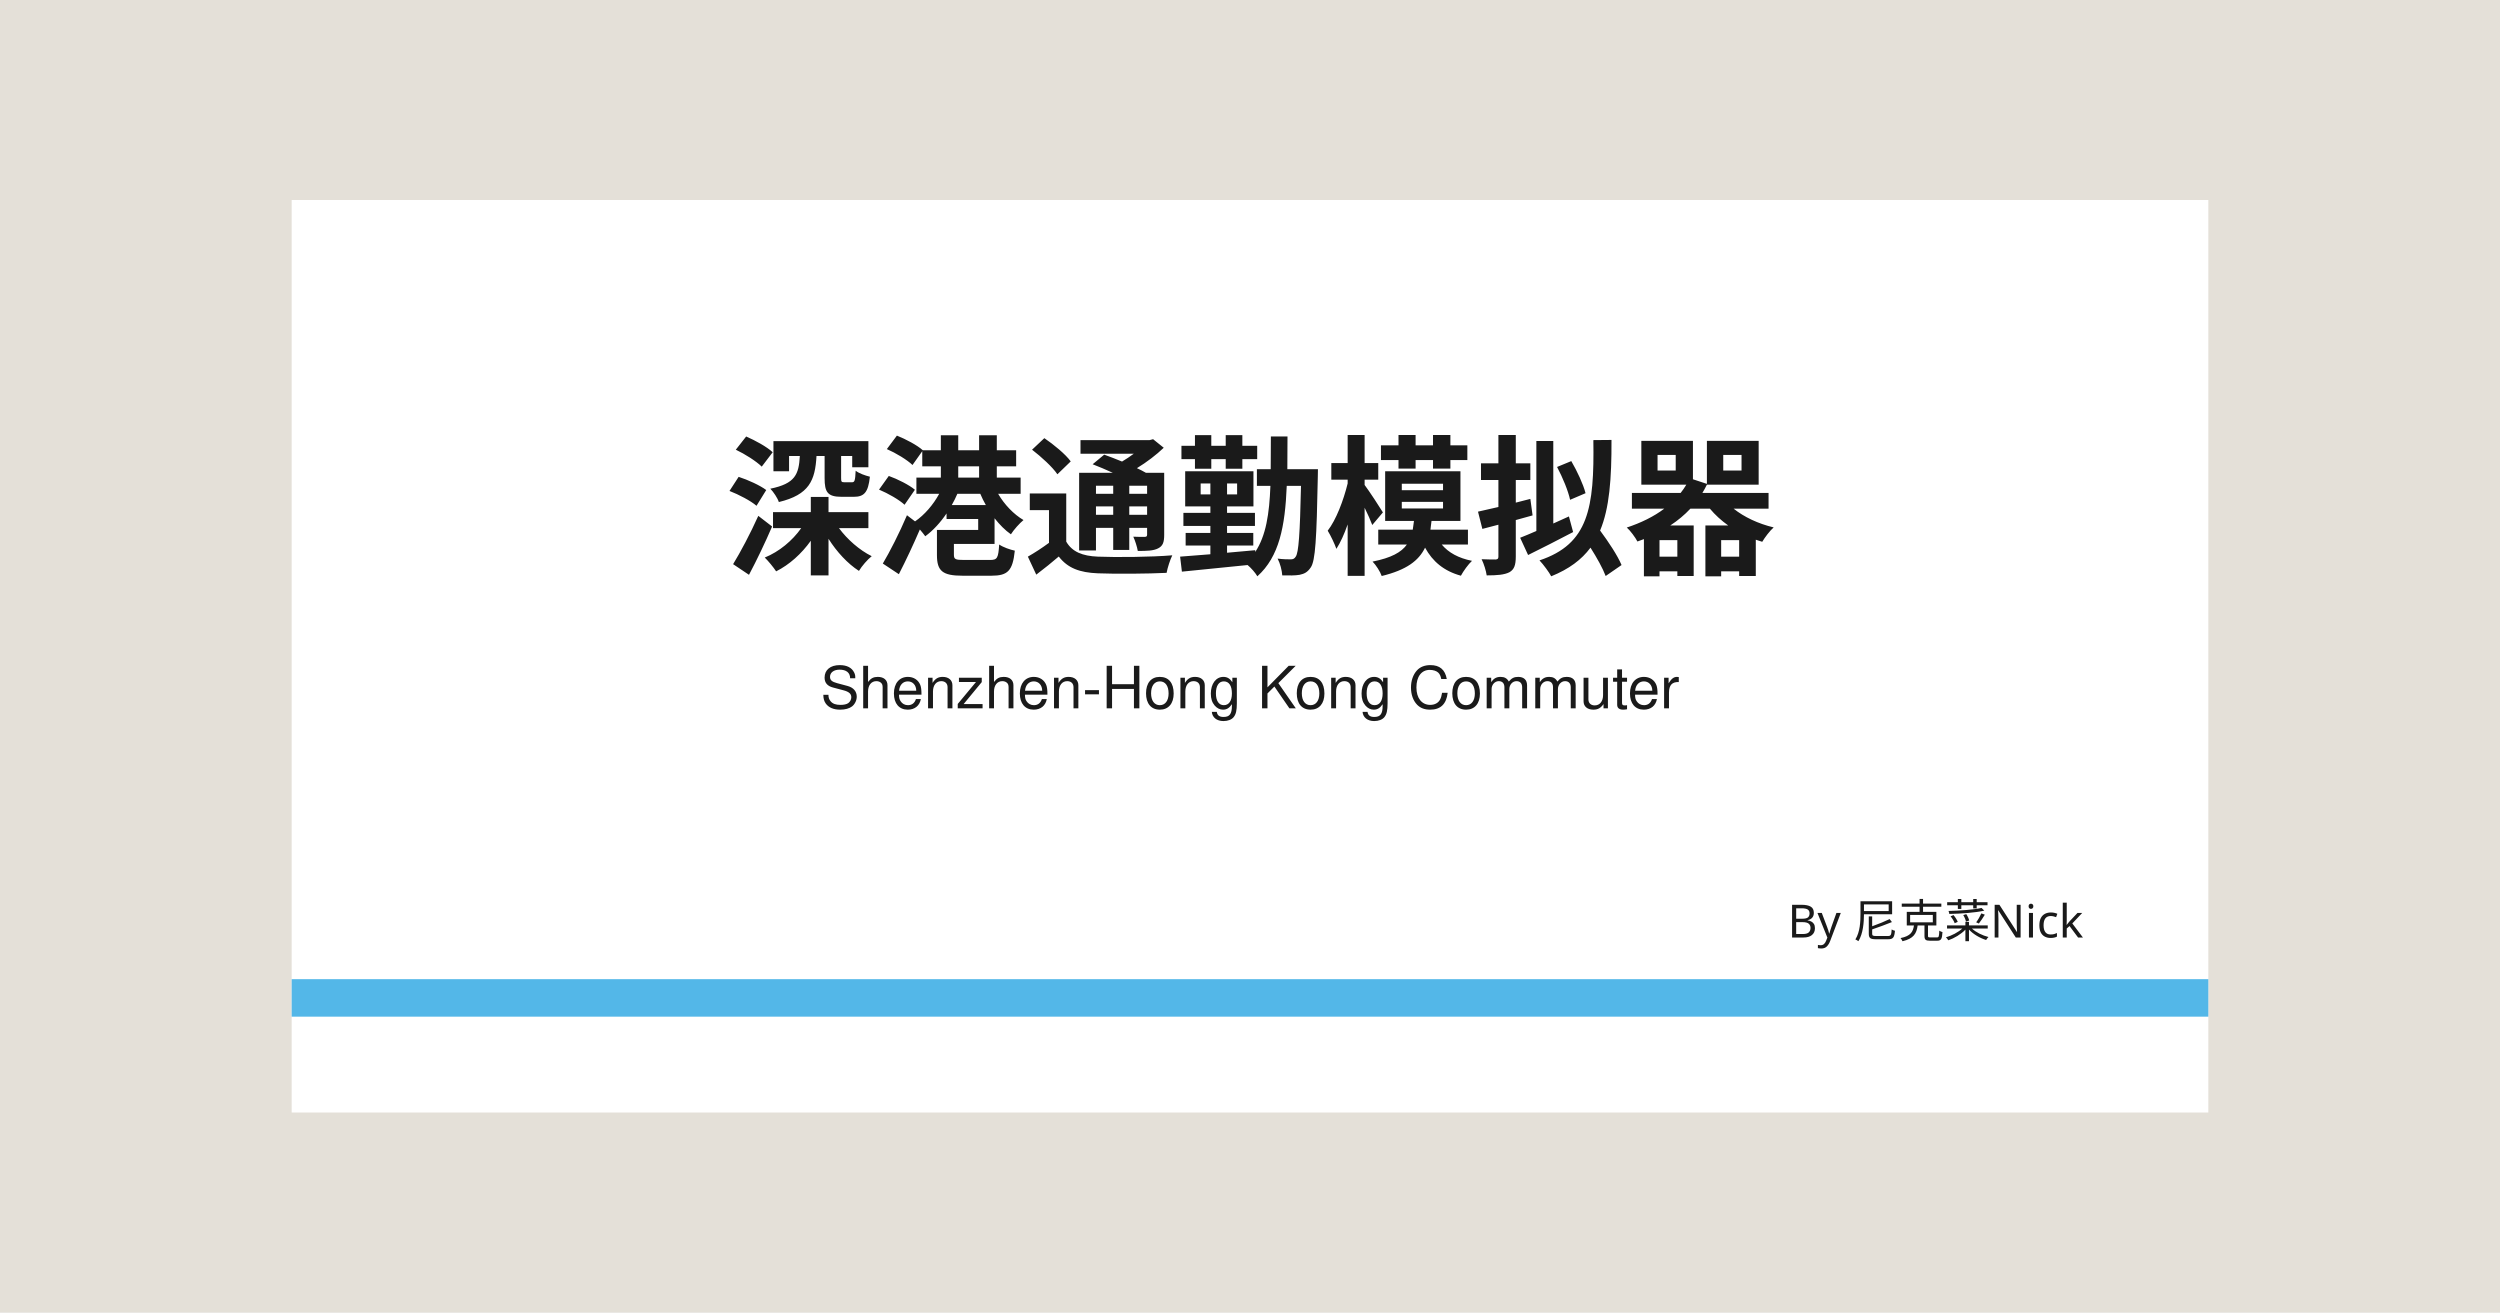
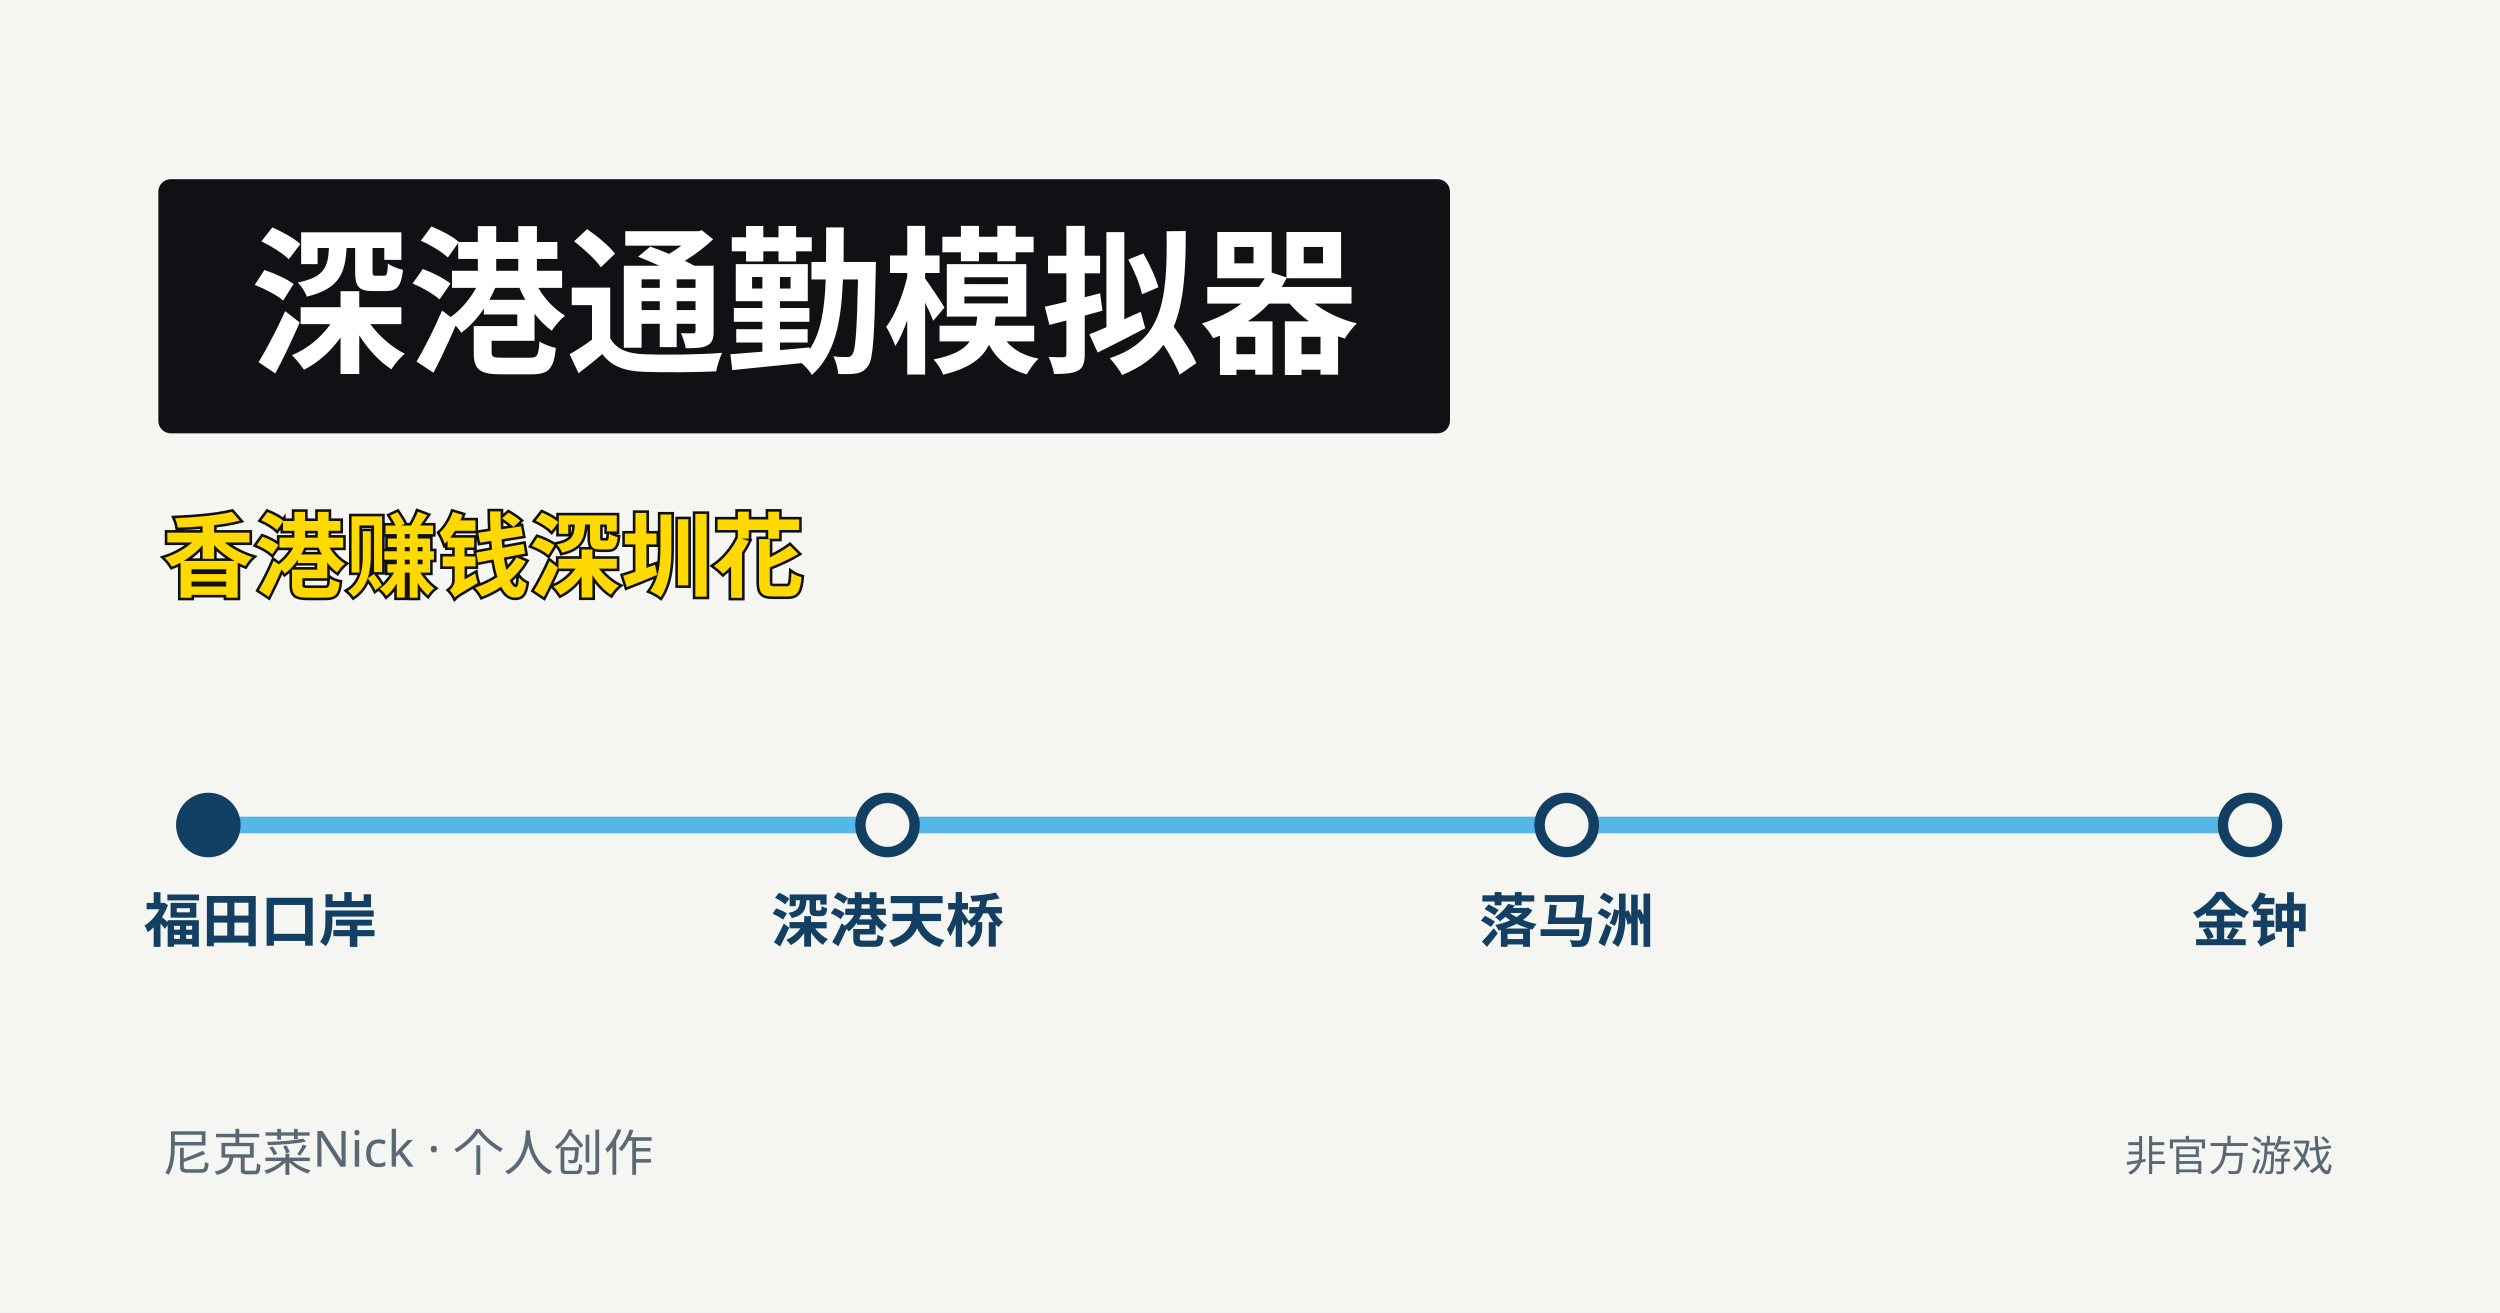
<svg xmlns="http://www.w3.org/2000/svg" viewBox="0 0 1200 630">
-   <rect width="1200" height="630" fill="#E4E0D8" />
-   <rect x="140" y="96" width="920" height="438" fill="#FFFFFF" />
-   <text x="600" y="270" text-anchor="middle" font-family="PingFang HK, PingFang TC, sans-serif" font-size="72" font-weight="600" fill="#1A1A1A">深港通勤模拟器</text>
-   <text x="600" y="340" text-anchor="middle" font-family="Helvetica, sans-serif" font-size="28" fill="#1A1A1A">Shenzhen-Hong Kong Commuter</text>
-   <rect x="140" y="470" width="920" height="18" fill="#53B7E8" />
-   <text x="1000" y="450" text-anchor="end" font-family="PingFang SC, sans-serif" font-size="22" fill="#1A1A1A">By 尼克菜Nick</text>
+   <rect width="1200" height="630" fill="#F5F5F2" />
+   <rect x="76" y="86" width="620" height="122" rx="6" fill="#101114" />
+   <text x="386" y="173" text-anchor="middle" font-family="PingFang SC, Noto Sans SC, sans-serif" font-size="76" font-weight="800" fill="#FFFFFF">深港通勤模拟器</text>
+   <text x="78" y="283" font-family="PingFang SC, Noto Sans SC, sans-serif" font-size="44" font-weight="800" fill="#FFD900" stroke="#101114" stroke-width="2.5" paint-order="stroke fill">香港赚钱深圳花</text>
+   <path d="M100 396H1080" stroke="#53B7E8" stroke-width="8" />
+   <g stroke="#123F62" stroke-width="5" fill="#F5F5F2">
+     <circle cx="100" cy="396" r="13" fill="#123F62" />
+     <circle cx="426" cy="396" r="13" />
+     <circle cx="752" cy="396" r="13" />
+     <circle cx="1080" cy="396" r="13" />
+   </g>
+   <g text-anchor="middle" font-family="PingFang SC, Noto Sans SC, sans-serif" font-weight="600" font-size="28" fill="#123F62">
+     <text x="125" y="452">福田口岸</text>
+     <text x="426" y="452">深港天桥</text>
+     <text x="752" y="452">落马洲</text>
+     <text x="1080" y="452">金钟</text>
+   </g>
+   <text x="78" y="562" font-family="PingFang SC, Noto Sans SC, sans-serif" font-size="24" fill="#596875">尼克菜Nick · 个人创作</text>
+   <text x="1120" y="562" text-anchor="end" font-family="PingFang SC, Noto Sans SC, sans-serif" font-size="20" fill="#596875">非官方游戏</text>
</svg>
